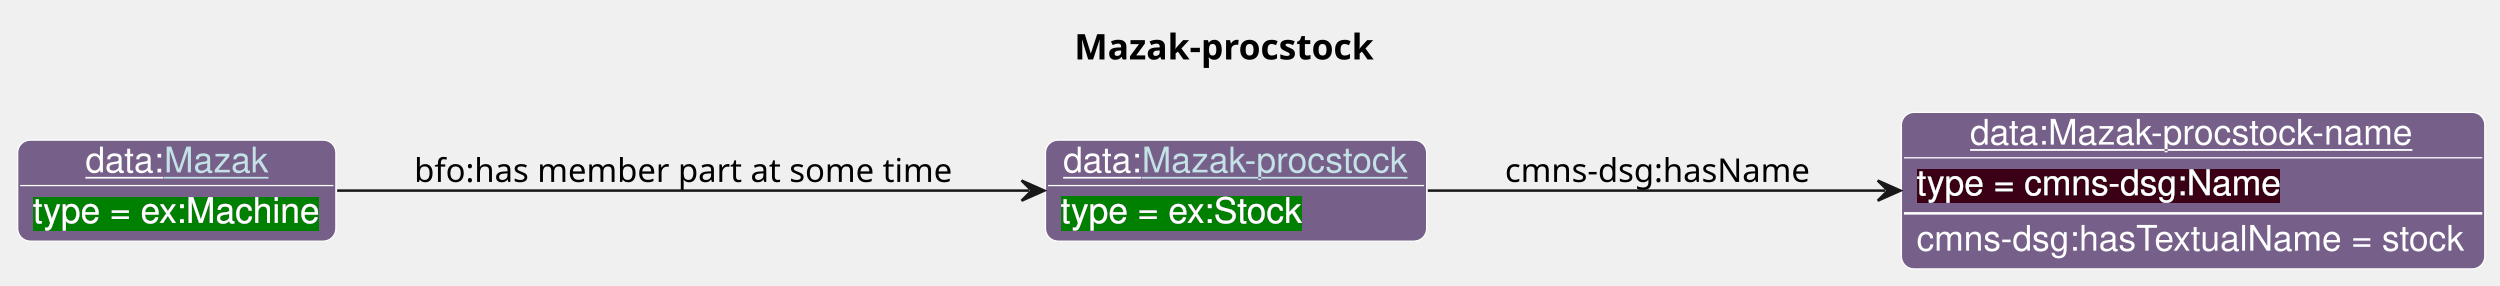
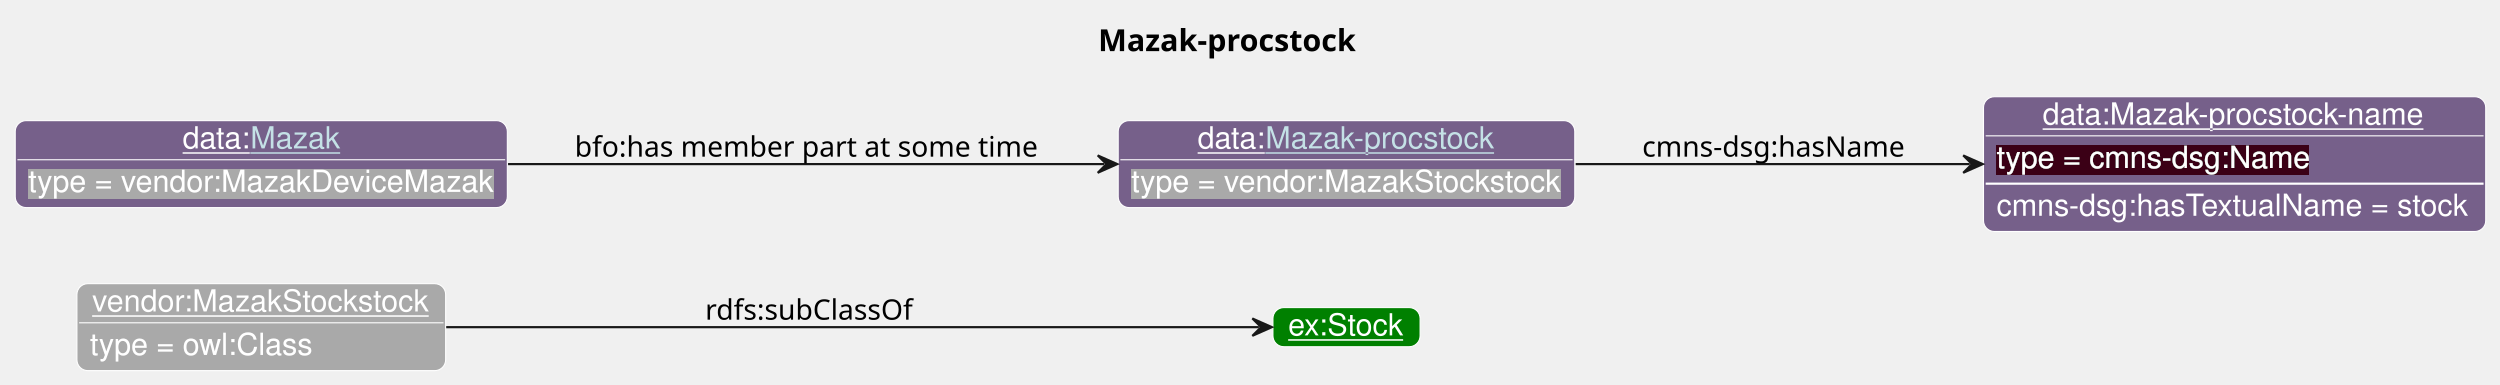
- <svg xmlns="http://www.w3.org/2000/svg" xmlns:xlink="http://www.w3.org/1999/xlink" contentStyleType="text/css" data-diagram-type="CLASS" height="113px" preserveAspectRatio="none" style="width:990px;height:113px;background:#FFFFFF;" version="1.1" viewBox="0 0 990 113" width="990px" zoomAndPan="magnify">
+ <svg xmlns="http://www.w3.org/2000/svg" xmlns:xlink="http://www.w3.org/1999/xlink" contentStyleType="text/css" data-diagram-type="CLASS" height="177px" preserveAspectRatio="none" style="width:1150px;height:177px;background:#FFFFFF;" version="1.1" viewBox="0 0 1150 177" width="1150px" zoomAndPan="magnify">
  <defs>
-     <filter height="1" id="b6djqd7lmlic70" width="1" x="0" y="0">
-       <feFlood flood-color="#008000" result="flood" />
+     <filter height="1" id="b1bwavfsmohtk90" width="1" x="0" y="0">
+       <feFlood flood-color="#A9A9A9" result="flood" />
      <feComposite in="SourceGraphic" in2="flood" operator="over" />
    </filter>
-     <filter height="1" id="b6djqd7lmlic71" width="1" x="0" y="0">
+     <filter height="1" id="b1bwavfsmohtk91" width="1" x="0" y="0">
      <feFlood flood-color="#3A0519" result="flood" />
      <feComposite in="SourceGraphic" in2="flood" operator="over" />
    </filter>
  </defs>
  <g>
-     <text fill="#000000" font-family="sans-serif" font-size="14" font-weight="bold" lengthAdjust="spacing" textLength="126.116" x="425.432" y="23.535">Mazak-procstock</text>
+     <text fill="#000000" font-family="sans-serif" font-size="14" font-weight="bold" lengthAdjust="spacing" textLength="126.116" x="505.162" y="23.535">Mazak-procstock</text>
    <g class="entity" data-entity="o1" data-source-line="131" data-uid="ent0002" id="entity_o1">
-       <rect fill="#76608A" height="40" rx="5" ry="5" style="stroke:#FFFFFF;stroke-width:0.5;" width="150.944" x="414.01" y="55.488" />
-       <text fill="#FFFFFF" font-family="Helvetica" font-size="14" lengthAdjust="spacing" text-decoration="underline" textLength="31.138" x="421.01" y="68.269">data:</text>
-       <a href="./Mazak-procstock.html" target="_top" title="./Mazak-procstock.html" xlink:actuate="onRequest" xlink:href="./Mazak-procstock.html" xlink:show="new" xlink:title="./Mazak-procstock.html" xlink:type="simple">
-         <text fill="#C4E1E6" font-family="Helvetica" font-size="14" lengthAdjust="spacing" text-decoration="underline" textLength="105.807" x="452.148" y="68.269">Mazak-procstock</text>
-       </a>
-       <line style="stroke:#FFFFFF;stroke-width:0.5;" x1="415.01" x2="563.954" y1="73.488" y2="73.488" />
-       <text fill="#FFFFFF" filter="url(#b6djqd7lmlic70)" font-family="Helvetica" font-size="14" lengthAdjust="spacing" textLength="96.106" x="420.01" y="88.269">type = ex:Stock</text>
+       <rect fill="#A9A9A9" height="40" rx="5" ry="5" style="stroke:#FFFFFF;stroke-width:0.5;" width="169.62" x="35.38" y="130.488" />
+       <text fill="#FFFFFF" font-family="Helvetica" font-size="14" lengthAdjust="spacing" text-decoration="underline" textLength="155.62" x="42.38" y="143.269">vendor:MazakStockstock</text>
+       <line style="stroke:#FFFFFF;stroke-width:0.5;" x1="36.38" x2="204" y1="148.488" y2="148.488" />
+       <text fill="#FFFFFF" filter="url(#b1bwavfsmohtk90)" font-family="Helvetica" font-size="14" lengthAdjust="spacing" textLength="102.32" x="41.38" y="163.269">type = owl:Class</text>
    </g>
-     <g class="entity" data-entity="o2" data-source-line="131" data-uid="ent0003" id="entity_o2">
-       <rect fill="#76608A" height="62" rx="5" ry="5" style="stroke:#FFFFFF;stroke-width:0.5;" width="231.03" x="752.95" y="44.488" />
-       <text fill="#FFFFFF" font-family="Helvetica" font-size="14" lengthAdjust="spacing" text-decoration="underline" textLength="176.627" x="780.152" y="57.269">data:Mazak-procstock-name</text>
-       <line style="stroke:#FFFFFF;stroke-width:0.5;" x1="753.95" x2="982.98" y1="62.488" y2="62.488" />
-       <text fill="#FFFFFF" filter="url(#b6djqd7lmlic71)" font-family="Helvetica" font-size="14" lengthAdjust="spacing" textLength="144.334" x="758.95" y="77.269">type = cmns-dsg:Name</text>
-       <line style="stroke:#FFFFFF;stroke-width:1;" x1="753.95" x2="982.98" y1="84.488" y2="84.488" />
-       <text fill="#FFFFFF" font-family="Helvetica" font-size="14" lengthAdjust="spacing" textLength="219.03" x="758.95" y="99.269">cmns-dsg:hasTextualName = stock</text>
+     <g class="entity" data-entity="o2" data-source-line="126" data-uid="ent0003" id="entity_o2">
+       <rect fill="#008000" height="18" rx="5" ry="5" style="stroke:#FFFFFF;stroke-width:0.5;" width="67.689" x="585.55" y="141.488" />
+       <text fill="#FFFFFF" font-family="Helvetica" font-size="14" lengthAdjust="spacing" text-decoration="underline" textLength="53.69" x="592.55" y="154.269">ex:Stock</text>
    </g>
    <g class="entity" data-entity="o3" data-source-line="131" data-uid="ent0004" id="entity_o3">
-       <rect fill="#76608A" height="40" rx="5" ry="5" style="stroke:#FFFFFF;stroke-width:0.5;" width="126.01" x="7" y="55.488" />
-       <text fill="#FFFFFF" font-family="Helvetica" font-size="14" lengthAdjust="spacing" text-decoration="underline" textLength="31.138" x="33.819" y="68.269">data:</text>
+       <rect fill="#76608A" height="40" rx="5" ry="5" style="stroke:#FFFFFF;stroke-width:0.5;" width="210.037" x="514.37" y="55.488" />
+       <text fill="#FFFFFF" font-family="Helvetica" font-size="14" lengthAdjust="spacing" text-decoration="underline" textLength="31.138" x="550.916" y="68.269">data:</text>
+       <a href="./Mazak-procstock.html" target="_top" title="./Mazak-procstock.html" xlink:actuate="onRequest" xlink:href="./Mazak-procstock.html" xlink:show="new" xlink:title="./Mazak-procstock.html" xlink:type="simple">
+         <text fill="#C4E1E6" font-family="Helvetica" font-size="14" lengthAdjust="spacing" text-decoration="underline" textLength="105.807" x="582.054" y="68.269">Mazak-procstock</text>
+       </a>
+       <line style="stroke:#FFFFFF;stroke-width:0.5;" x1="515.37" x2="723.407" y1="73.488" y2="73.488" />
+       <text fill="#FFFFFF" filter="url(#b1bwavfsmohtk90)" font-family="Helvetica" font-size="14" lengthAdjust="spacing" textLength="198.037" x="520.37" y="88.269">type = vendor:MazakStockstock</text>
+     </g>
+     <g class="entity" data-entity="o4" data-source-line="131" data-uid="ent0005" id="entity_o4">
+       <rect fill="#76608A" height="62" rx="5" ry="5" style="stroke:#FFFFFF;stroke-width:0.5;" width="231.03" x="912.41" y="44.488" />
+       <text fill="#FFFFFF" font-family="Helvetica" font-size="14" lengthAdjust="spacing" text-decoration="underline" textLength="176.627" x="939.612" y="57.269">data:Mazak-procstock-name</text>
+       <line style="stroke:#FFFFFF;stroke-width:0.5;" x1="913.41" x2="1142.44" y1="62.488" y2="62.488" />
+       <text fill="#FFFFFF" filter="url(#b1bwavfsmohtk91)" font-family="Helvetica" font-size="14" lengthAdjust="spacing" textLength="144.334" x="918.41" y="77.269">type = cmns-dsg:Name</text>
+       <line style="stroke:#FFFFFF;stroke-width:1;" x1="913.41" x2="1142.44" y1="84.488" y2="84.488" />
+       <text fill="#FFFFFF" font-family="Helvetica" font-size="14" lengthAdjust="spacing" textLength="219.03" x="918.41" y="99.269">cmns-dsg:hasTextualName = stock</text>
+     </g>
+     <g class="entity" data-entity="o5" data-source-line="131" data-uid="ent0006" id="entity_o5">
+       <rect fill="#76608A" height="40" rx="5" ry="5" style="stroke:#FFFFFF;stroke-width:0.5;" width="226.375" x="7" y="55.488" />
+       <text fill="#FFFFFF" font-family="Helvetica" font-size="14" lengthAdjust="spacing" text-decoration="underline" textLength="31.138" x="84.001" y="68.269">data:</text>
      <a href="./Mazak.html" target="_top" title="./Mazak.html" xlink:actuate="onRequest" xlink:href="./Mazak.html" xlink:show="new" xlink:title="./Mazak.html" xlink:type="simple">
-         <text fill="#C4E1E6" font-family="Helvetica" font-size="14" lengthAdjust="spacing" text-decoration="underline" textLength="41.234" x="64.957" y="68.269">Mazak</text>
+         <text fill="#C4E1E6" font-family="Helvetica" font-size="14" lengthAdjust="spacing" text-decoration="underline" textLength="41.234" x="115.139" y="68.269">Mazak</text>
      </a>
-       <line style="stroke:#FFFFFF;stroke-width:0.5;" x1="8" x2="132.01" y1="73.488" y2="73.488" />
-       <text fill="#FFFFFF" filter="url(#b6djqd7lmlic70)" font-family="Helvetica" font-size="14" lengthAdjust="spacing" textLength="114.01" x="13" y="88.269">type = ex:Machine</text>
+       <line style="stroke:#FFFFFF;stroke-width:0.5;" x1="8" x2="232.375" y1="73.488" y2="73.488" />
+       <text fill="#FFFFFF" filter="url(#b1bwavfsmohtk90)" font-family="Helvetica" font-size="14" lengthAdjust="spacing" textLength="214.375" x="13" y="88.269">type = vendor:MazakDeviceMazak</text>
    </g>
-     <g class="link" data-entity-1="o1" data-entity-2="o2" data-source-line="195" data-uid="lnk5" id="link_o1_o2">
-       <path codeLine="195" d="M565.41,75.488 C618.88,75.488 685.78,75.488 746.57,75.488" fill="none" id="o1-to-o2" style="stroke:#181818;stroke-width:1;" />
-       <polygon fill="#181818" points="752.57,75.488,743.57,71.488,747.57,75.488,743.57,79.488,752.57,75.488" style="stroke:#181818;stroke-width:1;" />
-       <text fill="#000000" font-family="sans-serif" font-size="13" lengthAdjust="spacing" textLength="126.077" x="595.95" y="72.057">cmns-dsg:hasName</text>
+     <g class="link" data-entity-1="o1" data-entity-2="o2" data-source-line="195" data-uid="lnk7" id="link_o1_o2">
+       <path codeLine="195" d="M205.25,150.488 C316.71,150.488 502.25,150.488 579.08,150.488" fill="none" id="o1-to-o2" style="stroke:#181818;stroke-width:1;" />
+       <polygon fill="#181818" points="585.08,150.488,576.08,146.488,580.08,150.488,576.08,154.488,585.08,150.488" style="stroke:#181818;stroke-width:1;" />
+       <text fill="#000000" font-family="sans-serif" font-size="13" lengthAdjust="spacing" textLength="99.963" x="324.37" y="147.057">rdfs:subClassOf</text>
    </g>
-     <g class="link" data-entity-1="o3" data-entity-2="o1" data-source-line="195" data-uid="lnk6" id="link_o3_o1">
-       <path codeLine="195" d="M133.51,75.488 C208.34,75.488 327.57,75.488 407.53,75.488" fill="none" id="o3-to-o1" style="stroke:#181818;stroke-width:1;" />
-       <polygon fill="#181818" points="413.53,75.488,404.53,71.488,408.53,75.488,404.53,79.488,413.53,75.488" style="stroke:#181818;stroke-width:1;" />
-       <text fill="#000000" font-family="sans-serif" font-size="13" lengthAdjust="spacing" textLength="219.337" x="164.01" y="72.057">bfo:has member part at some time</text>
+     <g class="link" data-entity-1="o3" data-entity-2="o4" data-source-line="195" data-uid="lnk8" id="link_o3_o4">
+       <path codeLine="195" d="M724.82,75.488 C782.11,75.488 847.24,75.488 906.08,75.488" fill="none" id="o3-to-o4" style="stroke:#181818;stroke-width:1;" />
+       <polygon fill="#181818" points="912.08,75.488,903.08,71.488,907.08,75.488,903.08,79.488,912.08,75.488" style="stroke:#181818;stroke-width:1;" />
+       <text fill="#000000" font-family="sans-serif" font-size="13" lengthAdjust="spacing" textLength="126.077" x="755.41" y="72.057">cmns-dsg:hasName</text>
+     </g>
+     <g class="link" data-entity-1="o5" data-entity-2="o3" data-source-line="195" data-uid="lnk9" id="link_o5_o3">
+       <path codeLine="195" d="M233.7,75.488 C317.78,75.488 425.88,75.488 507.95,75.488" fill="none" id="o5-to-o3" style="stroke:#181818;stroke-width:1;" />
+       <polygon fill="#181818" points="513.95,75.488,504.95,71.488,508.95,75.488,504.95,79.488,513.95,75.488" style="stroke:#181818;stroke-width:1;" />
+       <text fill="#000000" font-family="sans-serif" font-size="13" lengthAdjust="spacing" textLength="219.337" x="264.37" y="72.057">bfo:has member part at some time</text>
    </g>
  </g>
</svg>
